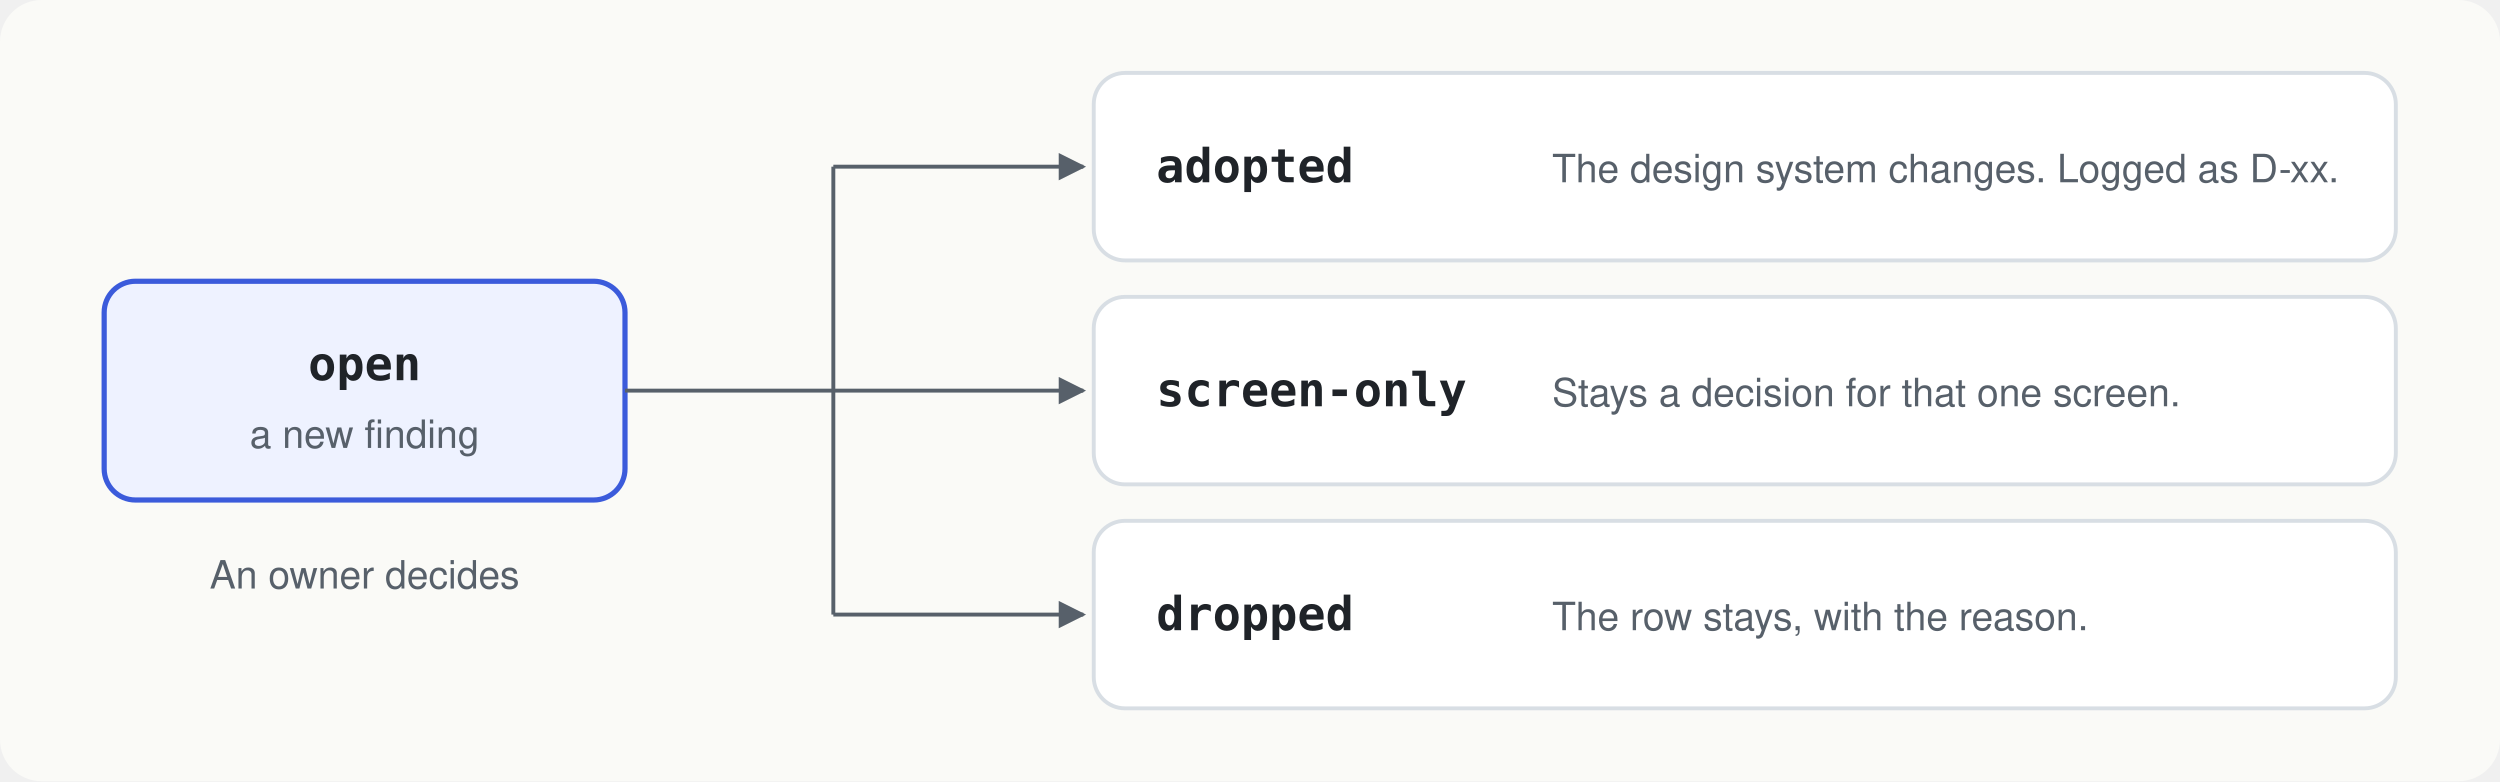
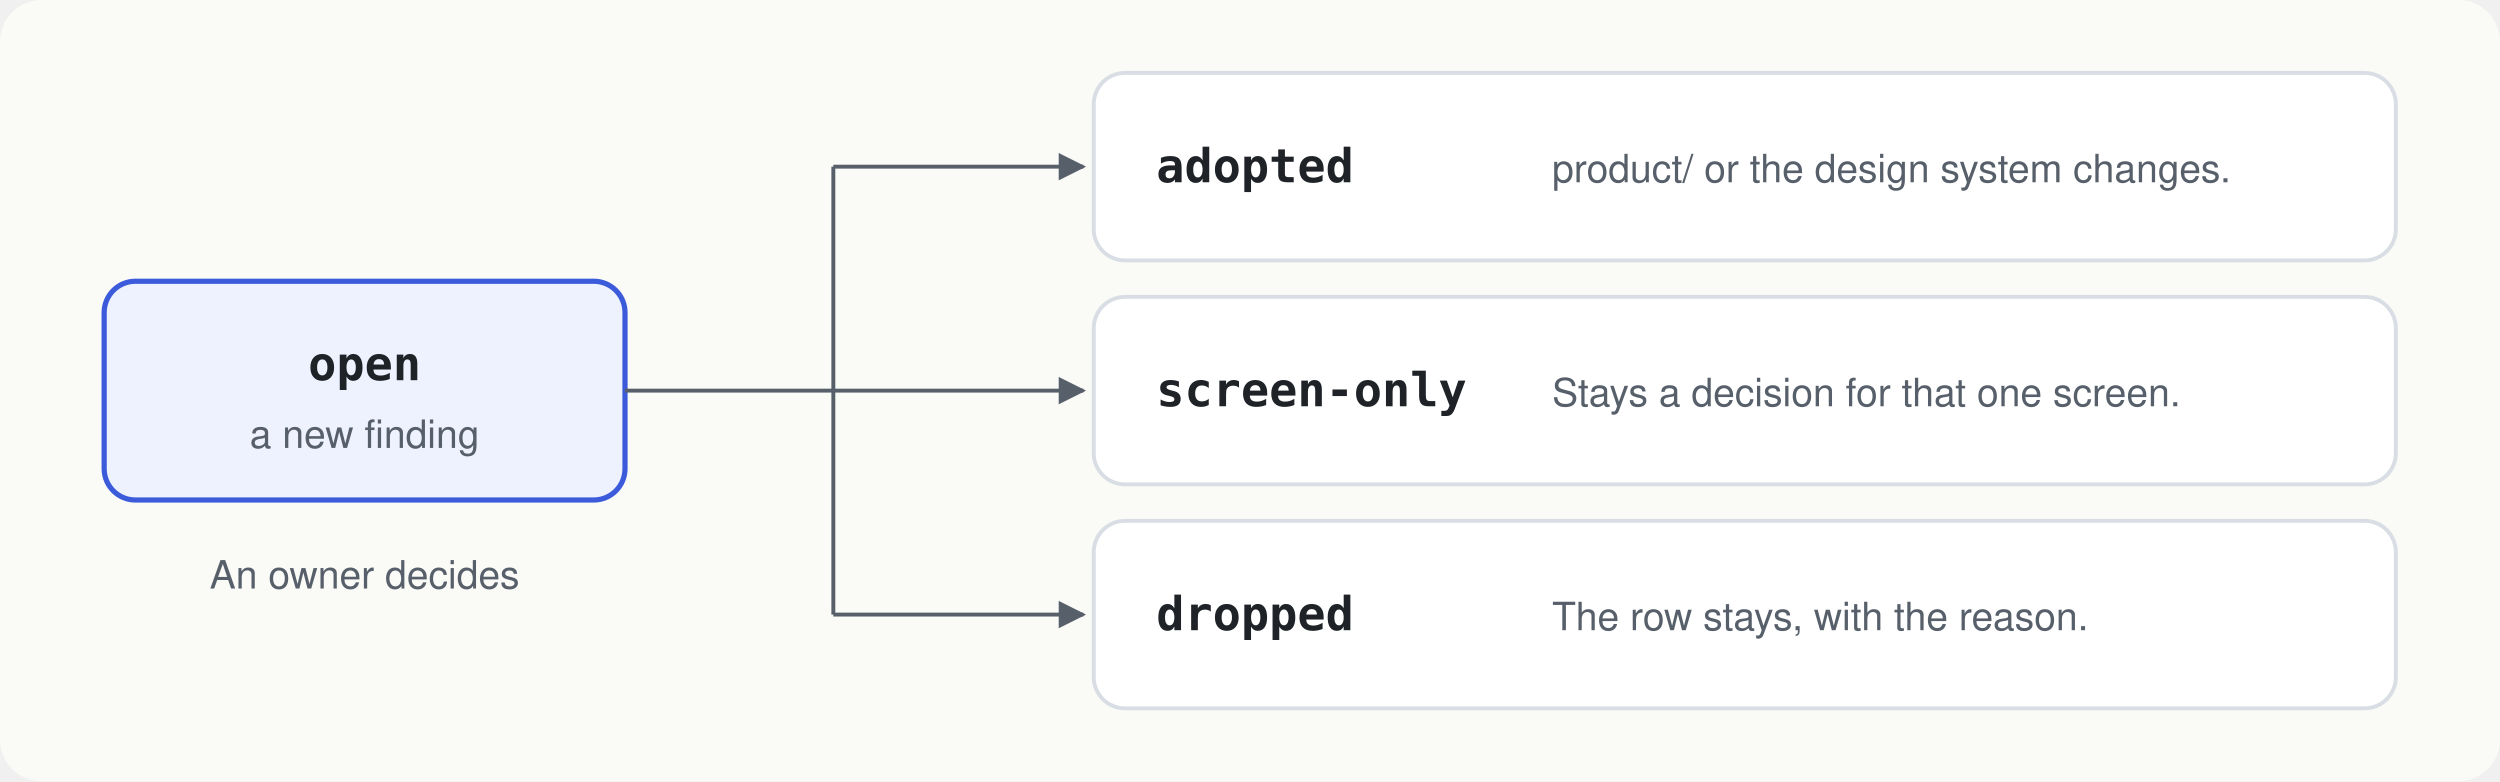
<svg xmlns="http://www.w3.org/2000/svg" width="960" height="300" viewBox="0 0 960 300" role="img" aria-label="A feedback entry starts open; an owner decides whether it is adopted, screen-only or dropped">
  <defs>
    <marker id="arrow" viewBox="0 0 10 10" refX="9" refY="5" markerWidth="7" markerHeight="7" orient="auto-start-reverse">
      <path d="M0,0 L10,5 L0,10 z" fill="#57606A" />
    </marker>
  </defs>
  <style>
    .sans { font-family: -apple-system, BlinkMacSystemFont, "Segoe UI", Helvetica, Arial, sans-serif; }
    .mono { font-family: ui-monospace, SFMono-Regular, Menlo, Consolas, monospace; }
    .status { font-size: 18px; font-weight: 600; fill: #1F2328; }
    .text { font-size: 15px; fill: #57606A; }
    .card { fill: #FFFFFF; stroke: #D8DEE4; stroke-width: 1.5; }
    .line { fill: none; stroke: #57606A; stroke-width: 1.5; }
  </style>
  <rect x="0" y="0" width="960" height="300" rx="16" fill="#FAFAF7" />
  <rect x="40" y="108" width="200" height="84" rx="12" fill="#EEF2FF" stroke="#3B5BDB" stroke-width="2" />
  <text class="mono status" x="140" y="146" text-anchor="middle">open</text>
  <text class="sans text" x="140" y="172" text-anchor="middle">a new finding</text>
  <text class="sans text" x="140" y="226" text-anchor="middle">An owner decides</text>
  <rect class="card" x="420" y="28" width="500" height="72" rx="12" />
  <text class="mono status" x="444" y="70">adopted</text>
-   <text class="sans text" x="596" y="70">The design system changes. Logged as D-xx.</text>
+   <text class="sans text" x="596" y="70">product/ or the design system changes.</text>
  <rect class="card" x="420" y="114" width="500" height="72" rx="12" />
  <text class="mono status" x="444" y="156">screen-only</text>
  <text class="sans text" x="596" y="156">Stays a decision for that one screen.</text>
  <rect class="card" x="420" y="200" width="500" height="72" rx="12" />
  <text class="mono status" x="444" y="242">dropped</text>
  <text class="sans text" x="596" y="242">The row stays, with the reason.</text>
  <line class="line" x1="240" y1="150" x2="320" y2="150" />
  <line class="line" x1="320" y1="64" x2="320" y2="236" />
  <line class="line" x1="320" y1="64" x2="416" y2="64" marker-end="url(#arrow)" />
  <line class="line" x1="320" y1="150" x2="416" y2="150" marker-end="url(#arrow)" />
  <line class="line" x1="320" y1="236" x2="416" y2="236" marker-end="url(#arrow)" />
</svg>
